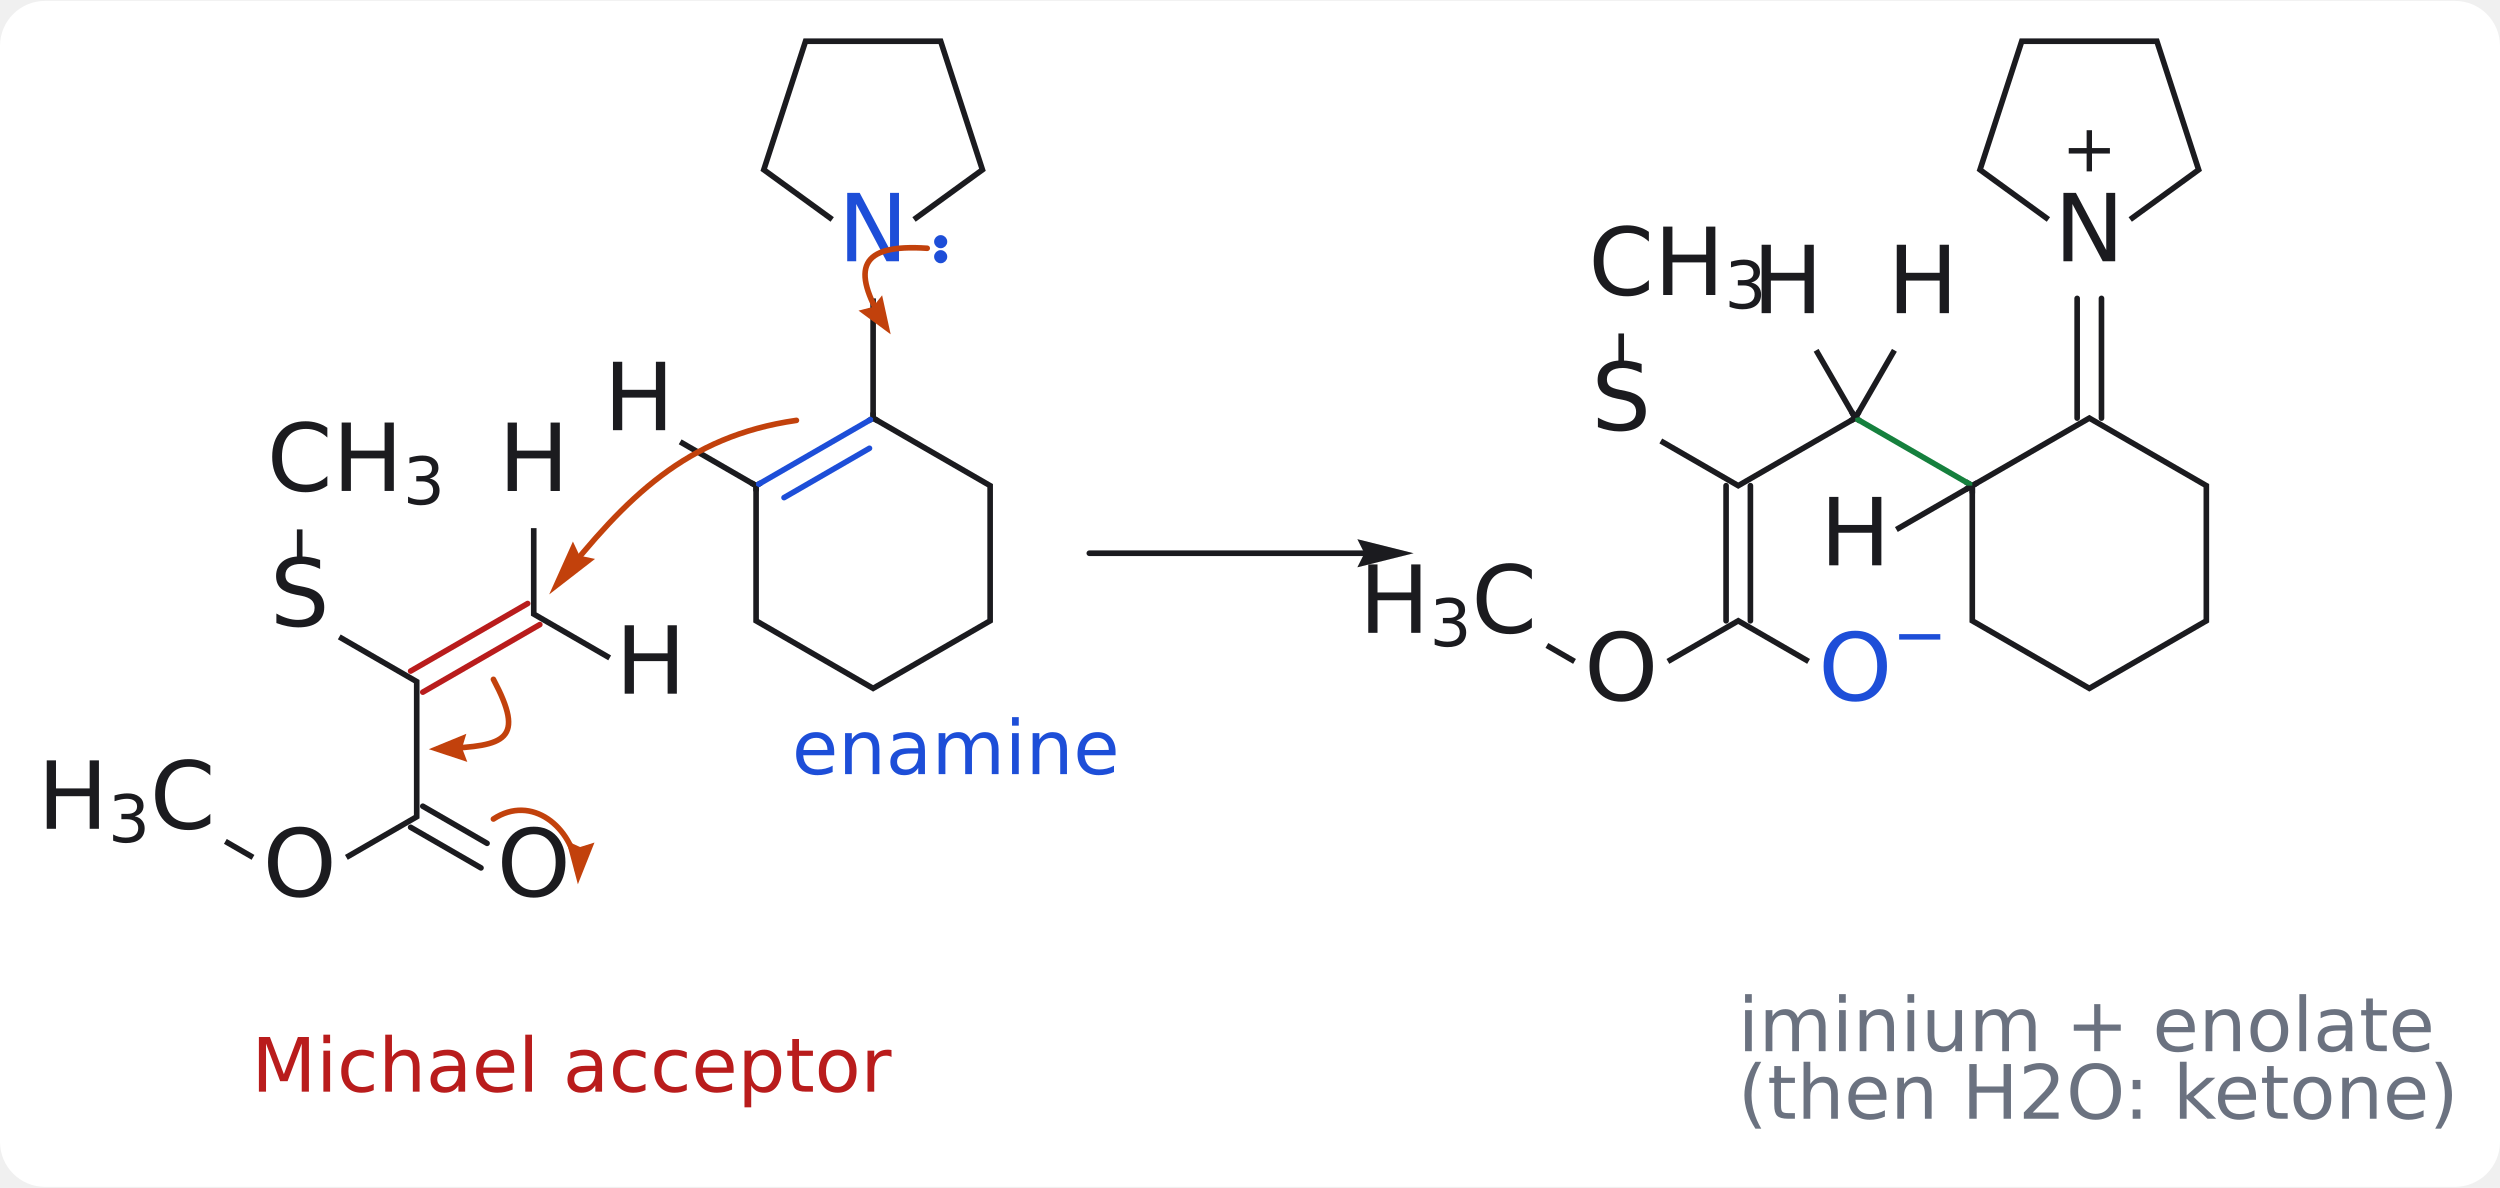
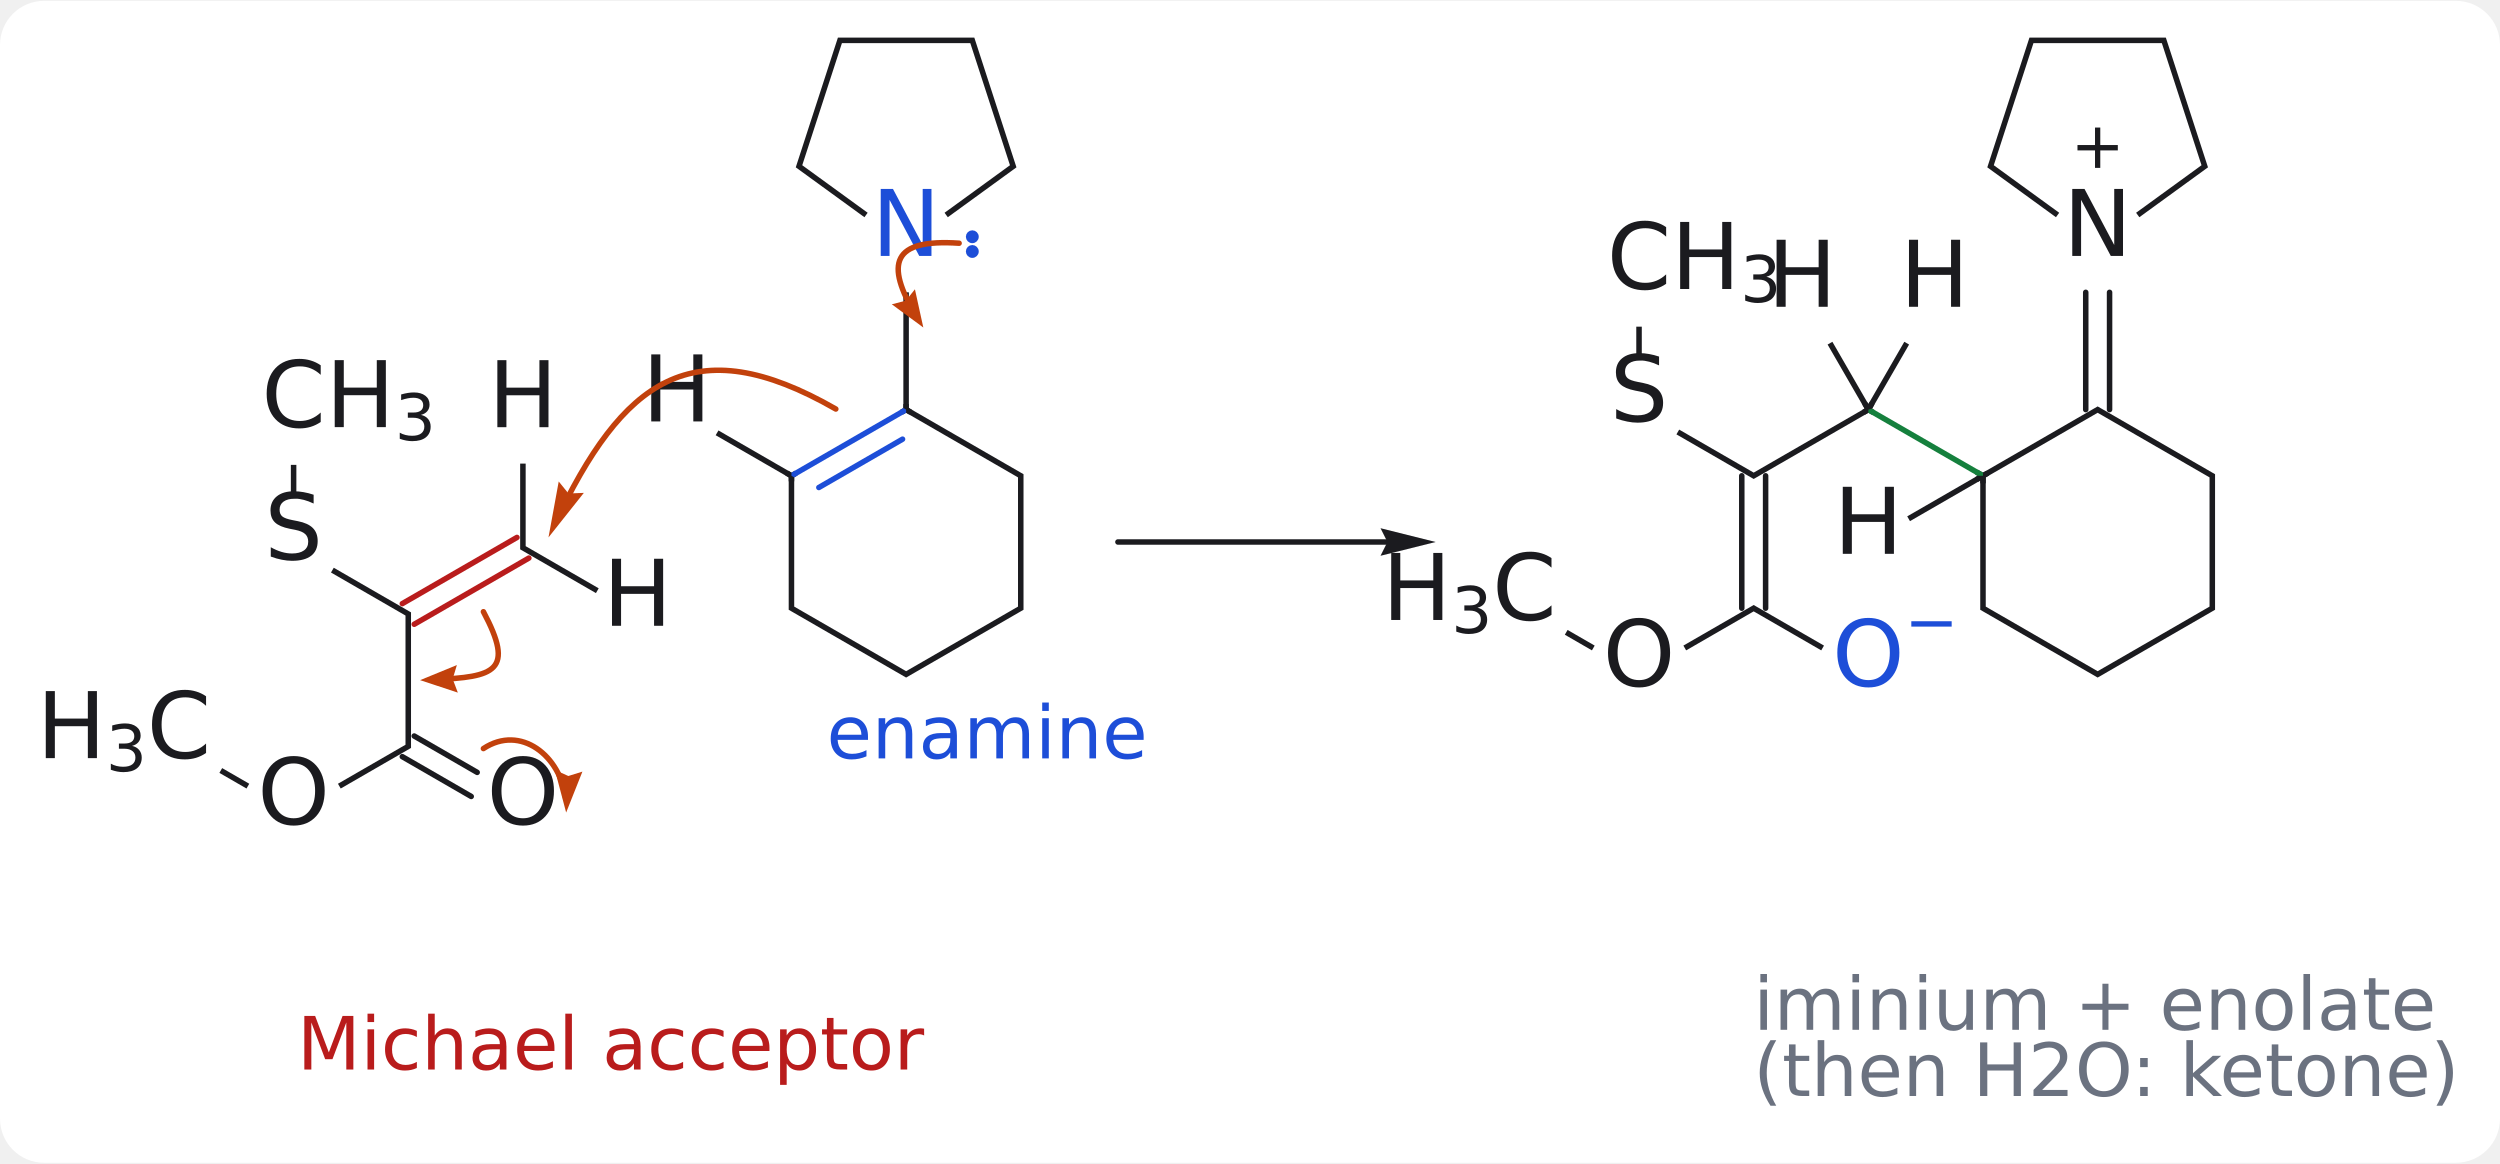
- <svg xmlns="http://www.w3.org/2000/svg" viewBox="-271.366 -171.671 777.008 368.605" width="482" height="229">
+ <svg xmlns="http://www.w3.org/2000/svg" viewBox="-287.452 -171.671 793.094 368.605" width="492" height="229">
  <style>.c-ink.fill{fill:#1b1b1f}.c-ink.stroke{stroke:#1b1b1f}.c-arrow.fill{fill:#c2410c}.c-arrow.stroke{stroke:#c2410c}.c-nu.fill{fill:#1d4ed8}.c-nu.stroke{stroke:#1d4ed8}.c-el.fill{fill:#b91c1c}.c-el.stroke{stroke:#b91c1c}.c-good.fill{fill:#15803d}.c-good.stroke{stroke:#15803d}.c-muted.fill{fill:#6b7280}.c-muted.stroke{stroke:#6b7280}.card{fill:#ffffff}@media (prefers-color-scheme: dark){.c-ink.fill{fill:#e6e6ea}.c-ink.stroke{stroke:#e6e6ea}.c-arrow.fill{fill:#ff9f5a}.c-arrow.stroke{stroke:#ff9f5a}.c-nu.fill{fill:#8ab4ff}.c-nu.stroke{stroke:#8ab4ff}.c-el.fill{fill:#ff8a8a}.c-el.stroke{stroke:#ff8a8a}.c-good.fill{fill:#6ee7a0}.c-good.stroke{stroke:#6ee7a0}.c-muted.fill{fill:#9ca3af}.c-muted.stroke{stroke:#9ca3af}.card{fill:#1e1e1e}}</style>
-   <rect class="card" x="-271.366" y="-171.671" width="777.008" height="368.605" rx="14" />
+   <rect class="card" x="-287.452" y="-171.671" width="793.094" height="368.605" rx="14" />
  <path class="c-nu stroke" d="M-27.682 -17.288 L-1.13 -32.618 " fill="none" stroke-width="1.75" stroke-linecap="round" stroke-linejoin="round" />
-   <path class="c-el stroke" d="M-103.589 22.174 L-139.961 43.174 " fill="none" stroke-width="1.75" stroke-linecap="round" stroke-linejoin="round" />
-   <path class="c-el stroke" d="M-107.369 15.626 L-143.741 36.626 " fill="none" stroke-width="1.75" stroke-linecap="round" stroke-linejoin="round" />
-   <line class="c-ink stroke" x1="-139.961" y1="78.626" x2="-119.986" y2="90.159" stroke-width="1.75" stroke-linecap="round" />
-   <line class="c-ink stroke" x1="-143.741" y1="85.174" x2="-121.876" y2="97.797" stroke-width="1.75" stroke-linecap="round" />
+   <path class="c-el stroke" d="M-119.675 5.101 L-156.047 26.101 " fill="none" stroke-width="1.75" stroke-linecap="round" stroke-linejoin="round" />
+   <path class="c-el stroke" d="M-123.455 -1.447 L-159.827 19.553 " fill="none" stroke-width="1.75" stroke-linecap="round" stroke-linejoin="round" />
+   <line class="c-ink stroke" x1="-156.047" y1="61.553" x2="-136.072" y2="73.086" stroke-width="1.75" stroke-linecap="round" />
+   <line class="c-ink stroke" x1="-159.827" y1="68.101" x2="-137.962" y2="80.724" stroke-width="1.75" stroke-linecap="round" />
  <line class="c-ink stroke" x1="374.22" y1="-42" x2="374.22" y2="-79.202" stroke-width="1.75" stroke-linecap="round" />
  <line class="c-ink stroke" x1="381.78" y1="-42" x2="381.78" y2="-79.202" stroke-width="1.75" stroke-linecap="round" />
  <line class="c-ink stroke" x1="272.664" y1="-21" x2="272.664" y2="21" stroke-width="1.75" stroke-linecap="round" />
  <line class="c-ink stroke" x1="265.104" y1="-21" x2="265.104" y2="21" stroke-width="1.75" stroke-linecap="round" />
  <path class="c-ink fill stroke" d="M0 -40.99 L1.078 -40.367 L1.953 -41.883 L0.875 -42.505 L0 -42 Z M-0.875 -42.505 L-1.953 -41.883 L-1.078 -40.367 L-0 -40.99 L0 -42 Z M0.875 -42.505 L0.875 -43.75 L-0.875 -43.75 L-0.875 -42.505 L0 -42 Z " stroke-width="0" stroke-linecap="round" stroke-linejoin="round" />
  <path class="c-ink fill stroke" d="M-36.372 -22.01 L-37.45 -22.633 L-38.325 -21.117 L-37.247 -20.495 L-36.372 -21 Z M-37.247 -20.495 L-37.247 -19.25 L-35.497 -19.25 L-35.497 -20.495 L-36.372 -21 Z M-35.497 -20.495 L-34.419 -21.117 L-35.294 -22.633 L-36.372 -22.01 L-36.372 -21 Z " stroke-width="0" stroke-linecap="round" stroke-linejoin="round" />
  <path class="c-ink fill stroke" d="M339.878 -21 L339.12 -20.562 L339.995 -19.047 L340.753 -19.484 L341.628 -21 Z M340.753 -19.484 L340.753 -18.609 L342.503 -18.609 L342.503 -20.495 L341.628 -21 Z M342.503 -20.495 L343.581 -21.117 L342.706 -22.633 L341.628 -22.01 L341.628 -21 Z M341.628 -22.01 L339.995 -22.953 L339.12 -21.438 L339.878 -21 L341.628 -21 Z " stroke-width="0" stroke-linecap="round" stroke-linejoin="round" />
  <path class="c-ink fill stroke" d="M305.256 -40.99 L306.334 -40.367 L307.209 -41.883 L306.451 -42.32 L305.256 -42 Z M304.061 -42.32 L303.303 -41.883 L304.178 -40.367 L305.256 -40.99 L305.256 -42 Z M306.451 -42.32 L307.209 -43.633 L305.694 -44.508 L305.256 -43.75 L305.256 -42 Z M305.256 -43.75 L304.818 -44.508 L303.303 -43.633 L304.061 -42.32 L305.256 -42 Z " stroke-width="0" stroke-linecap="round" stroke-linejoin="round" />
-   <path class="c-ink fill stroke" d="M13.227 -103.029 L35.007 -118.853 L32.949 -119.522 L12.199 -104.445 Z M35.007 -118.853 L21.636 -160.005 L20.364 -158.255 L32.949 -119.522 Z M21.636 -160.005 L-21.636 -160.005 L-20.364 -158.255 L20.364 -158.255 Z M-21.636 -160.005 L-35.007 -118.853 L-32.949 -119.522 L-20.364 -158.255 Z M-35.007 -118.853 L-13.227 -103.029 L-12.199 -104.445 L-32.949 -119.522 Z M-36.372 -22.01 L-59.536 -35.385 L-60.411 -33.869 L-37.247 -20.495 L-36.372 -21 Z M0 -40.99 L35.497 -20.495 L37.247 -21.505 L0.875 -42.505 L0 -42 Z M35.497 -20.495 L35.497 20.495 L37.247 21.505 L37.247 -21.505 Z M35.497 20.495 L0 40.99 L-0 43.01 L37.247 21.505 Z M-0 40.99 L-35.497 20.495 L-37.247 21.505 L0 43.01 Z M-35.497 20.495 L-35.497 -20.495 L-36.372 -21 L-37.247 -20.495 L-37.247 21.505 Z M0.875 -42.505 L0.875 -79.202 L-0.875 -79.202 L-0.875 -42.505 L0 -42 Z M-104.604 18.395 L-104.604 -7.802 L-106.354 -7.802 L-106.354 19.405 Z M-106.354 19.405 L-82.314 33.285 L-81.439 31.769 L-104.604 18.395 Z M-140.976 39.395 L-165.485 25.244 L-166.36 26.759 L-142.726 40.405 Z M-177.348 3.203 L-177.348 -7.403 L-179.098 -7.403 L-179.098 3.203 Z M-142.726 40.405 L-142.726 81.395 L-140.976 82.405 L-140.976 39.395 Z M-142.726 81.395 L-164.153 93.766 L-163.278 95.282 L-140.976 82.405 Z M-192.293 93.766 L-200.889 88.803 L-201.764 90.319 L-193.168 95.282 Z M391.227 -103.029 L413.007 -118.853 L410.949 -119.522 L390.199 -104.445 Z M413.007 -118.853 L399.636 -160.005 L398.364 -158.255 L410.949 -119.522 Z M399.636 -160.005 L356.364 -160.005 L357.636 -158.255 L398.364 -158.255 Z M356.364 -160.005 L342.993 -118.853 L345.051 -119.522 L357.636 -158.255 Z M342.993 -118.853 L364.773 -103.029 L365.801 -104.445 L345.051 -119.522 Z M339.878 -21 L317.589 -8.131 L318.464 -6.615 L340.753 -19.484 L341.628 -21 Z M378 -40.99 L413.497 -20.495 L415.247 -21.505 L378 -43.01 Z M413.497 -20.495 L413.497 20.495 L415.247 21.505 L415.247 -21.505 Z M413.497 20.495 L378 40.99 L378 43.01 L415.247 21.505 Z M378 40.99 L342.503 20.495 L340.753 21.505 L378 43.01 Z M342.503 20.495 L342.503 -20.495 L341.628 -21 L340.753 -19.484 L340.753 21.505 Z M342.503 -20.495 L378 -40.99 L378 -43.01 L341.628 -22.01 L341.628 -21 Z M304.061 -42.32 L268.884 -22.01 L268.884 -19.99 L305.256 -40.99 L305.256 -42 Z M306.451 -42.32 L318.181 -62.637 L316.666 -63.512 L305.256 -43.75 L305.256 -42 Z M305.256 -43.75 L293.846 -63.512 L292.331 -62.637 L304.061 -42.32 L305.256 -42 Z M268.884 -22.01 L245.25 -35.656 L244.375 -34.141 L268.884 -19.99 Z M233.387 -57.697 L233.387 -68.303 L231.637 -68.303 L231.637 -57.697 Z M268.884 22.01 L290.311 34.382 L291.186 32.866 L268.884 19.99 Z M268.884 19.99 L246.582 32.866 L247.457 34.382 L268.884 22.01 Z M218.442 32.866 L209.846 27.903 L208.971 29.419 L217.567 34.382 Z " stroke-width="0" stroke-linecap="round" stroke-linejoin="round" />
+   <path class="c-ink fill stroke" d="M13.227 -103.029 L35.007 -118.853 L32.949 -119.522 L12.199 -104.445 Z M35.007 -118.853 L21.636 -160.005 L20.364 -158.255 L32.949 -119.522 Z M21.636 -160.005 L-21.636 -160.005 L-20.364 -158.255 L20.364 -158.255 Z M-21.636 -160.005 L-35.007 -118.853 L-32.949 -119.522 L-20.364 -158.255 Z M-35.007 -118.853 L-13.227 -103.029 L-12.199 -104.445 L-32.949 -119.522 Z M-36.372 -22.01 L-59.536 -35.385 L-60.411 -33.869 L-37.247 -20.495 L-36.372 -21 Z M0 -40.99 L35.497 -20.495 L37.247 -21.505 L0.875 -42.505 L0 -42 Z M35.497 -20.495 L35.497 20.495 L37.247 21.505 L37.247 -21.505 Z M35.497 20.495 L0 40.99 L-0 43.01 L37.247 21.505 Z M-0 40.99 L-35.497 20.495 L-37.247 21.505 L0 43.01 Z M-35.497 20.495 L-35.497 -20.495 L-36.372 -21 L-37.247 -20.495 L-37.247 21.505 Z M0.875 -42.505 L0.875 -79.202 L-0.875 -79.202 L-0.875 -42.505 L0 -42 Z M-120.69 1.322 L-120.69 -24.875 L-122.44 -24.875 L-122.44 2.332 Z M-122.44 2.332 L-98.4 16.212 L-97.525 14.696 L-120.69 1.322 Z M-157.062 22.322 L-181.571 8.171 L-182.446 9.686 L-158.812 23.332 Z M-193.434 -13.87 L-193.434 -24.476 L-195.184 -24.476 L-195.184 -13.87 Z M-158.812 23.332 L-158.812 64.322 L-157.062 65.332 L-157.062 22.322 Z M-158.812 64.322 L-180.239 76.693 L-179.364 78.209 L-157.062 65.332 Z M-208.379 76.693 L-216.975 71.73 L-217.85 73.246 L-209.254 78.209 Z M391.227 -103.029 L413.007 -118.853 L410.949 -119.522 L390.199 -104.445 Z M413.007 -118.853 L399.636 -160.005 L398.364 -158.255 L410.949 -119.522 Z M399.636 -160.005 L356.364 -160.005 L357.636 -158.255 L398.364 -158.255 Z M356.364 -160.005 L342.993 -118.853 L345.051 -119.522 L357.636 -158.255 Z M342.993 -118.853 L364.773 -103.029 L365.801 -104.445 L345.051 -119.522 Z M339.878 -21 L317.589 -8.131 L318.464 -6.615 L340.753 -19.484 L341.628 -21 Z M378 -40.99 L413.497 -20.495 L415.247 -21.505 L378 -43.01 Z M413.497 -20.495 L413.497 20.495 L415.247 21.505 L415.247 -21.505 Z M413.497 20.495 L378 40.99 L378 43.01 L415.247 21.505 Z M378 40.99 L342.503 20.495 L340.753 21.505 L378 43.01 Z M342.503 20.495 L342.503 -20.495 L341.628 -21 L340.753 -19.484 L340.753 21.505 Z M342.503 -20.495 L378 -40.99 L378 -43.01 L341.628 -22.01 L341.628 -21 Z M304.061 -42.32 L268.884 -22.01 L268.884 -19.99 L305.256 -40.99 L305.256 -42 Z M306.451 -42.32 L318.181 -62.637 L316.666 -63.512 L305.256 -43.75 L305.256 -42 Z M305.256 -43.75 L293.846 -63.512 L292.331 -62.637 L304.061 -42.32 L305.256 -42 Z M268.884 -22.01 L245.25 -35.656 L244.375 -34.141 L268.884 -19.99 Z M233.387 -57.697 L233.387 -68.303 L231.637 -68.303 L231.637 -57.697 Z M268.884 22.01 L290.311 34.382 L291.186 32.866 L268.884 19.99 Z M268.884 19.99 L246.582 32.866 L247.457 34.382 L268.884 22.01 Z M218.442 32.866 L209.846 27.903 L208.971 29.419 L217.567 34.382 Z " stroke-width="0" stroke-linecap="round" stroke-linejoin="round" />
  <path class="c-nu fill stroke" d="M-35.497 -20.495 L-0 -40.99 L0 -42 L-0.875 -42.505 L-36.372 -22.01 L-36.372 -21 Z " stroke-width="0" stroke-linecap="round" stroke-linejoin="round" />
  <path class="c-good fill stroke" d="M341.628 -22.01 L306.451 -42.32 L305.256 -42 L305.256 -40.99 L339.878 -21 L341.628 -21 Z " stroke-width="0" stroke-linecap="round" stroke-linejoin="round" />
  <text class="c-nu fill" xml:space="preserve" x="-10.909" y="-110.942" font-family="DejaVu Sans" font-size="29.167" font-weight="normal" font-style="normal" text-decoration="none" dominant-baseline="text-before-edge">N</text>
  <path class="c-nu fill stroke" d="M21 -93.333 C21.644 -93.333 22.167 -92.811 22.167 -92.167 C22.167 -91.522 21.644 -91 21 -91 C20.356 -91 19.833 -91.522 19.833 -92.167 C19.833 -92.811 20.356 -93.333 21 -93.333 Z " stroke-width="1.75" stroke-linecap="round" stroke-linejoin="round" />
  <path class="c-nu fill stroke" d="M21 -98 C21.644 -98 22.167 -97.478 22.167 -96.833 C22.167 -96.189 21.644 -95.667 21 -95.667 C20.356 -95.667 19.833 -96.189 19.833 -96.833 C19.833 -97.478 20.356 -98 21 -98 Z " stroke-width="1.75" stroke-linecap="round" stroke-linejoin="round" />
  <text class="c-ink fill" xml:space="preserve" x="-83.71" y="-58.442" font-family="DejaVu Sans" font-size="29.167" font-weight="normal" font-style="normal" text-decoration="none" dominant-baseline="text-before-edge">H</text>
-   <text class="c-ink fill" xml:space="preserve" x="-116.445" y="-39.542" font-family="DejaVu Sans" font-size="29.167" font-weight="normal" font-style="normal" text-decoration="none" dominant-baseline="text-before-edge">H</text>
-   <text class="c-ink fill" xml:space="preserve" x="-80.073" y="23.458" font-family="DejaVu Sans" font-size="29.167" font-weight="normal" font-style="normal" text-decoration="none" dominant-baseline="text-before-edge">H</text>
-   <text class="c-ink fill" xml:space="preserve" x="-187.48" y="2.444" font-family="DejaVu Sans" font-size="29.167" font-weight="normal" font-style="normal" text-decoration="none" dominant-baseline="text-before-edge">S</text>
-   <text class="c-ink fill" xml:space="preserve" x="-188.405" y="-39.556" font-family="DejaVu Sans" font-size="29.167" font-weight="normal" font-style="normal" text-decoration="none" dominant-baseline="text-before-edge">CH</text>
-   <text class="c-ink fill" xml:space="preserve" x="-146.108" y="-29.348" font-family="DejaVu Sans" font-size="20.417" font-weight="normal" font-style="normal" text-decoration="none" dominant-baseline="text-before-edge">3</text>
-   <text class="c-ink fill" xml:space="preserve" x="-116.957" y="86.444" font-family="DejaVu Sans" font-size="29.167" font-weight="normal" font-style="normal" text-decoration="none" dominant-baseline="text-before-edge">O</text>
-   <text class="c-ink fill" xml:space="preserve" x="-189.701" y="86.444" font-family="DejaVu Sans" font-size="29.167" font-weight="normal" font-style="normal" text-decoration="none" dominant-baseline="text-before-edge">O</text>
-   <text class="c-ink fill" xml:space="preserve" x="-259.699" y="65.444" font-family="DejaVu Sans" font-size="29.167" font-weight="normal" font-style="normal" text-decoration="none" dominant-baseline="text-before-edge">H</text>
-   <text class="c-ink fill" xml:space="preserve" x="-237.767" y="75.652" font-family="DejaVu Sans" font-size="20.417" font-weight="normal" font-style="normal" text-decoration="none" dominant-baseline="text-before-edge">3</text>
-   <text class="c-ink fill" xml:space="preserve" x="-224.777" y="65.444" font-family="DejaVu Sans" font-size="29.167" font-weight="normal" font-style="normal" text-decoration="none" dominant-baseline="text-before-edge">C</text>
+   <text class="c-ink fill" xml:space="preserve" x="-132.531" y="-56.615" font-family="DejaVu Sans" font-size="29.167" font-weight="normal" font-style="normal" text-decoration="none" dominant-baseline="text-before-edge">H</text>
+   <text class="c-ink fill" xml:space="preserve" x="-96.159" y="6.385" font-family="DejaVu Sans" font-size="29.167" font-weight="normal" font-style="normal" text-decoration="none" dominant-baseline="text-before-edge">H</text>
+   <text class="c-ink fill" xml:space="preserve" x="-203.566" y="-14.629" font-family="DejaVu Sans" font-size="29.167" font-weight="normal" font-style="normal" text-decoration="none" dominant-baseline="text-before-edge">S</text>
+   <text class="c-ink fill" xml:space="preserve" x="-204.492" y="-56.629" font-family="DejaVu Sans" font-size="29.167" font-weight="normal" font-style="normal" text-decoration="none" dominant-baseline="text-before-edge">CH</text>
+   <text class="c-ink fill" xml:space="preserve" x="-162.194" y="-46.421" font-family="DejaVu Sans" font-size="20.417" font-weight="normal" font-style="normal" text-decoration="none" dominant-baseline="text-before-edge">3</text>
+   <text class="c-ink fill" xml:space="preserve" x="-133.043" y="69.371" font-family="DejaVu Sans" font-size="29.167" font-weight="normal" font-style="normal" text-decoration="none" dominant-baseline="text-before-edge">O</text>
+   <text class="c-ink fill" xml:space="preserve" x="-205.787" y="69.371" font-family="DejaVu Sans" font-size="29.167" font-weight="normal" font-style="normal" text-decoration="none" dominant-baseline="text-before-edge">O</text>
+   <text class="c-ink fill" xml:space="preserve" x="-275.785" y="48.371" font-family="DejaVu Sans" font-size="29.167" font-weight="normal" font-style="normal" text-decoration="none" dominant-baseline="text-before-edge">H</text>
+   <text class="c-ink fill" xml:space="preserve" x="-253.853" y="58.579" font-family="DejaVu Sans" font-size="20.417" font-weight="normal" font-style="normal" text-decoration="none" dominant-baseline="text-before-edge">3</text>
+   <text class="c-ink fill" xml:space="preserve" x="-240.863" y="48.371" font-family="DejaVu Sans" font-size="29.167" font-weight="normal" font-style="normal" text-decoration="none" dominant-baseline="text-before-edge">C</text>
  <text class="c-ink fill" xml:space="preserve" x="367.091" y="-110.942" font-family="DejaVu Sans" font-size="29.167" font-weight="normal" font-style="normal" text-decoration="none" dominant-baseline="text-before-edge">N</text>
  <text class="c-ink fill" xml:space="preserve" x="369.447" y="-132.817" font-family="DejaVu Sans" font-size="20.417" font-weight="normal" font-style="normal" text-decoration="none" dominant-baseline="text-before-edge">+</text>
  <text class="c-ink fill" xml:space="preserve" x="294.29" y="-16.442" font-family="DejaVu Sans" font-size="29.167" font-weight="normal" font-style="normal" text-decoration="none" dominant-baseline="text-before-edge">H</text>
  <text class="c-ink fill" xml:space="preserve" x="315.29" y="-94.814" font-family="DejaVu Sans" font-size="29.167" font-weight="normal" font-style="normal" text-decoration="none" dominant-baseline="text-before-edge">H</text>
  <text class="c-ink fill" xml:space="preserve" x="273.29" y="-94.814" font-family="DejaVu Sans" font-size="29.167" font-weight="normal" font-style="normal" text-decoration="none" dominant-baseline="text-before-edge">H</text>
  <text class="c-ink fill" xml:space="preserve" x="223.255" y="-58.456" font-family="DejaVu Sans" font-size="29.167" font-weight="normal" font-style="normal" text-decoration="none" dominant-baseline="text-before-edge">S</text>
  <text class="c-ink fill" xml:space="preserve" x="222.329" y="-100.456" font-family="DejaVu Sans" font-size="29.167" font-weight="normal" font-style="normal" text-decoration="none" dominant-baseline="text-before-edge">CH</text>
  <text class="c-ink fill" xml:space="preserve" x="264.627" y="-90.248" font-family="DejaVu Sans" font-size="20.417" font-weight="normal" font-style="normal" text-decoration="none" dominant-baseline="text-before-edge">3</text>
  <text class="c-nu fill" xml:space="preserve" x="293.777" y="25.544" font-family="DejaVu Sans" font-size="29.167" font-weight="normal" font-style="normal" text-decoration="none" dominant-baseline="text-before-edge">O</text>
  <text class="c-nu fill" xml:space="preserve" x="316.735" y="18.252" font-family="DejaVu Sans" font-size="20.417" font-weight="normal" font-style="normal" text-decoration="none" dominant-baseline="text-before-edge">−</text>
  <text class="c-ink fill" xml:space="preserve" x="221.033" y="25.544" font-family="DejaVu Sans" font-size="29.167" font-weight="normal" font-style="normal" text-decoration="none" dominant-baseline="text-before-edge">O</text>
  <text class="c-ink fill" xml:space="preserve" x="151.036" y="4.544" font-family="DejaVu Sans" font-size="29.167" font-weight="normal" font-style="normal" text-decoration="none" dominant-baseline="text-before-edge">H</text>
  <text class="c-ink fill" xml:space="preserve" x="172.968" y="14.752" font-family="DejaVu Sans" font-size="20.417" font-weight="normal" font-style="normal" text-decoration="none" dominant-baseline="text-before-edge">3</text>
  <text class="c-ink fill" xml:space="preserve" x="185.957" y="4.544" font-family="DejaVu Sans" font-size="29.167" font-weight="normal" font-style="normal" text-decoration="none" dominant-baseline="text-before-edge">C</text>
  <path class="c-ink stroke" d="M67.2 0 L163.625 0 " fill="none" stroke-width="1.75" stroke-linecap="round" stroke-linejoin="round" />
  <path class="c-ink fill stroke" d="M168 0 L150.5 -4.375 L152.688 0 L150.5 4.375 Z " stroke-width="0" stroke-linecap="round" stroke-linejoin="round" />
  <path class="c-arrow stroke" d="M16.811 -94.783 C-4.484 -96.22 -6.77 -88.39 3.144 -71.752 " fill="none" stroke-width="1.75" stroke-linecap="round" stroke-linejoin="round" />
  <path class="c-arrow fill stroke" d="M5.46 -68.04 L2.798 -80.168 L-0.079 -76.567 L-4.539 -75.402 Z " stroke-width="0" stroke-linecap="round" stroke-linejoin="round" />
-   <path class="c-arrow stroke" d="M-23.841 -41.295 C-58.201 -36.344 -76.763 -17.273 -97.972 9.378 " fill="none" stroke-width="1.75" stroke-linecap="round" stroke-linejoin="round" />
-   <path class="c-arrow fill stroke" d="M-100.686 12.809 L-86.426 1.762 L-91.217 0.776 L-93.303 -3.649 Z " stroke-width="0" stroke-linecap="round" stroke-linejoin="round" />
-   <path class="c-arrow stroke" d="M-118.01 39.195 C-107.987 58.047 -114.26 59.919 -133.728 60.735 " fill="none" stroke-width="1.75" stroke-linecap="round" stroke-linejoin="round" />
-   <path class="c-arrow fill stroke" d="M-138.101 60.9 L-126.124 64.858 L-127.755 60.538 L-126.43 56.114 Z " stroke-width="0" stroke-linecap="round" stroke-linejoin="round" />
-   <path class="c-arrow stroke" d="M-118.01 82.605 C-106.187 74.8 -93.495 84.95 -91.889 98.532 " fill="none" stroke-width="1.75" stroke-linecap="round" stroke-linejoin="round" />
-   <path class="c-arrow fill stroke" d="M-91.763 102.9 L-86.6 89.915 L-91.067 91.309 L-95.335 89.391 Z " stroke-width="0" stroke-linecap="round" stroke-linejoin="round" />
+   <path class="c-arrow stroke" d="M-22.302 -42.184 C-67.698 -68.243 -89.971 -51.449 -111.617 -5.425 " fill="none" stroke-width="1.75" stroke-linecap="round" stroke-linejoin="round" />
+   <path class="c-arrow fill stroke" d="M-113.452 -1.451 L-102.237 -15.579 L-107.125 -15.395 L-110.205 -19.195 Z " stroke-width="0" stroke-linecap="round" stroke-linejoin="round" />
+   <path class="c-arrow stroke" d="M-134.096 22.122 C-124.073 40.974 -130.346 42.846 -149.814 43.662 " fill="none" stroke-width="1.75" stroke-linecap="round" stroke-linejoin="round" />
+   <path class="c-arrow fill stroke" d="M-154.187 43.827 L-142.21 47.785 L-143.841 43.465 L-142.517 39.041 Z " stroke-width="0" stroke-linecap="round" stroke-linejoin="round" />
+   <path class="c-arrow stroke" d="M-134.096 65.532 C-122.273 57.727 -109.581 67.877 -107.975 81.459 " fill="none" stroke-width="1.75" stroke-linecap="round" stroke-linejoin="round" />
+   <path class="c-arrow fill stroke" d="M-107.849 85.827 L-102.686 72.842 L-107.153 74.236 L-111.421 72.318 Z " stroke-width="0" stroke-linecap="round" stroke-linejoin="round" />
  <text class="c-nu fill" xml:space="preserve" x="-25.2" y="52.5" font-family="DejaVu Sans" font-size="23.333" font-weight="normal" font-style="normal" text-decoration="none" dominant-baseline="text-before-edge">enamine</text>
  <text class="c-el fill" xml:space="preserve" x="-193.2" y="151.2" font-family="DejaVu Sans" font-size="23.333" font-weight="normal" font-style="normal" text-decoration="none" dominant-baseline="text-before-edge">Michael acceptor</text>
  <text class="c-muted fill" xml:space="preserve" x="268.8" y="138.6" font-family="DejaVu Sans" font-size="23.333" font-weight="normal" font-style="normal" text-decoration="none" dominant-baseline="text-before-edge">iminium + enolate</text>
  <text class="c-muted fill" xml:space="preserve" x="268.8" y="159.6" font-family="DejaVu Sans" font-size="23.333" font-weight="normal" font-style="normal" text-decoration="none" dominant-baseline="text-before-edge">(then H2O: ketone)</text>
</svg>
